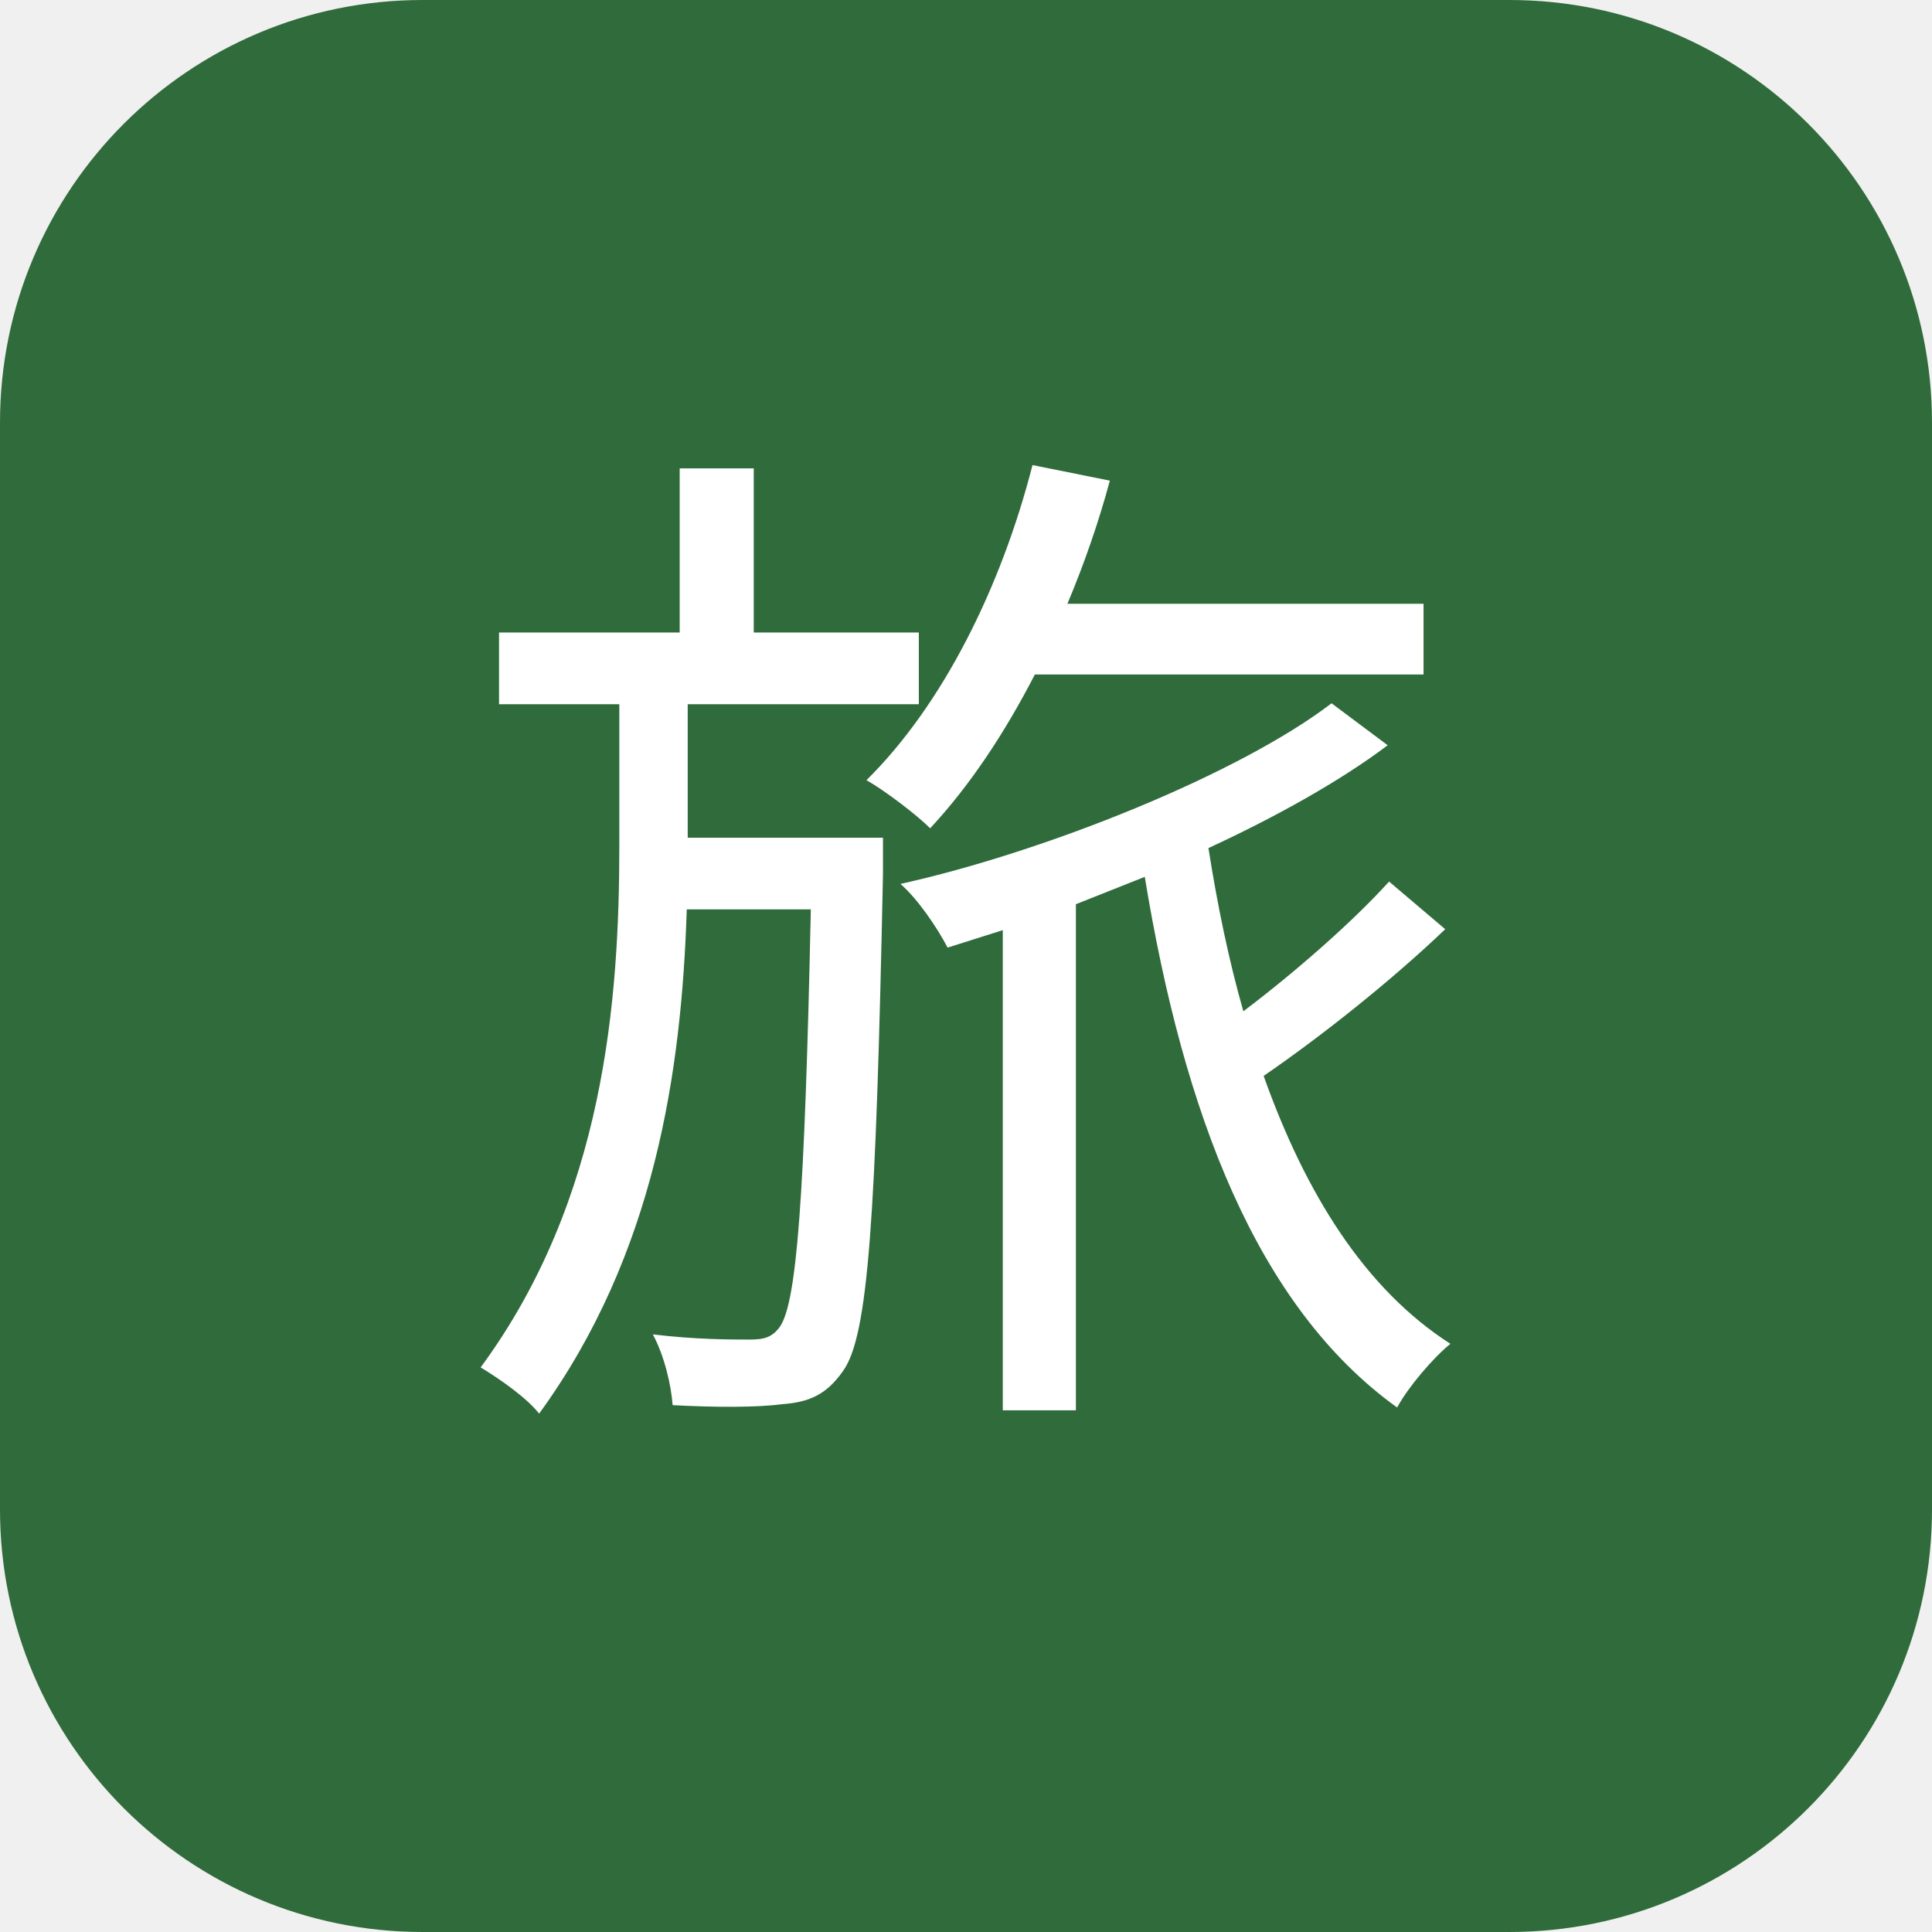
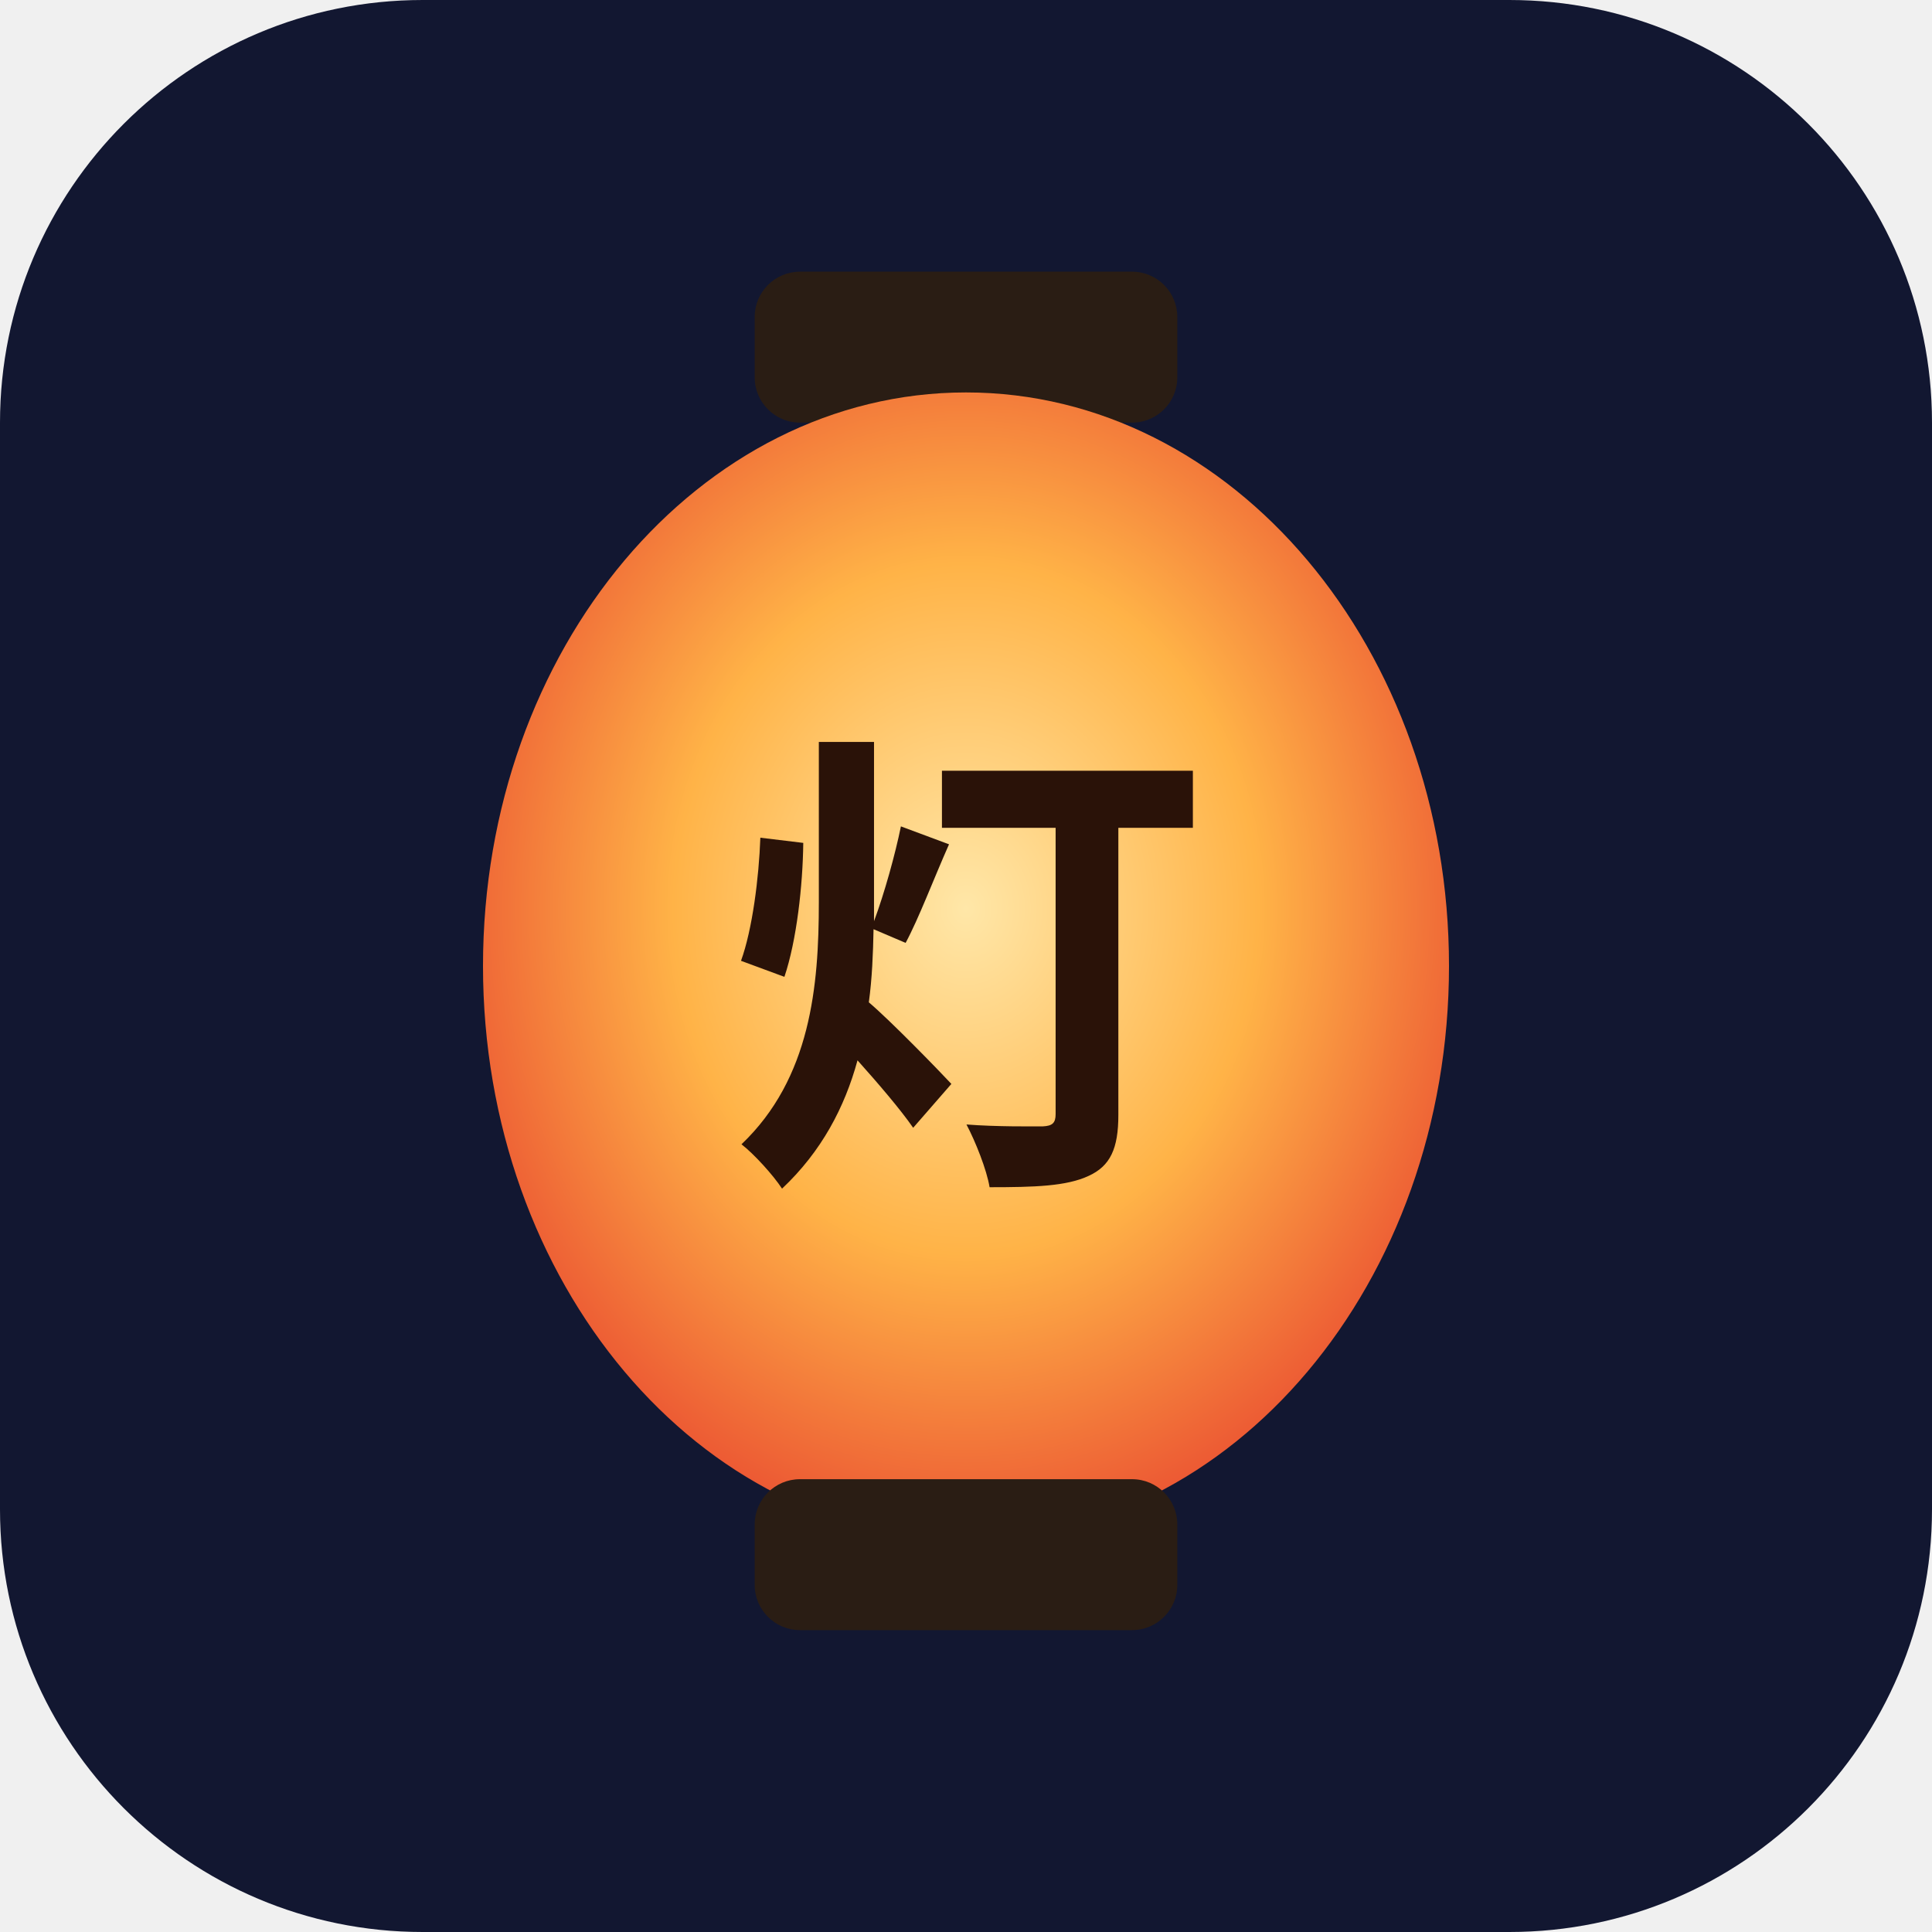
<svg xmlns="http://www.w3.org/2000/svg" viewBox="0 0 64 64">
-   <rect width="64" height="64" rx="14" fill="#2f6b3b" />
-   <text x="32" y="44" font-size="34" text-anchor="middle" fill="#fff" font-family="sans-serif">旅</text>
+   <rect width="64" height="64" rx="14" fill="#121731" />
+   <defs>
+     <radialGradient id="g" cx="50%" cy="45%" r="60%">
+       <stop offset="0%" stop-color="#ffe7a8" />
+       <stop offset="50%" stop-color="#ffb347" />
+       <stop offset="100%" stop-color="#e8452f" />
+     </radialGradient>
+   </defs>
+   <rect x="25" y="9" width="14" height="5" rx="1.5" fill="#2a1d14" />
+   <ellipse cx="32" cy="32" rx="16" ry="19" fill="url(#g)" />
+   <rect x="25" y="49" width="14" height="5" rx="1.5" fill="#2a1d14" />
+   <text x="32" y="38" text-anchor="middle" font-size="16" font-weight="700" fill="#2a1208" font-family="serif">灯</text>
</svg>
